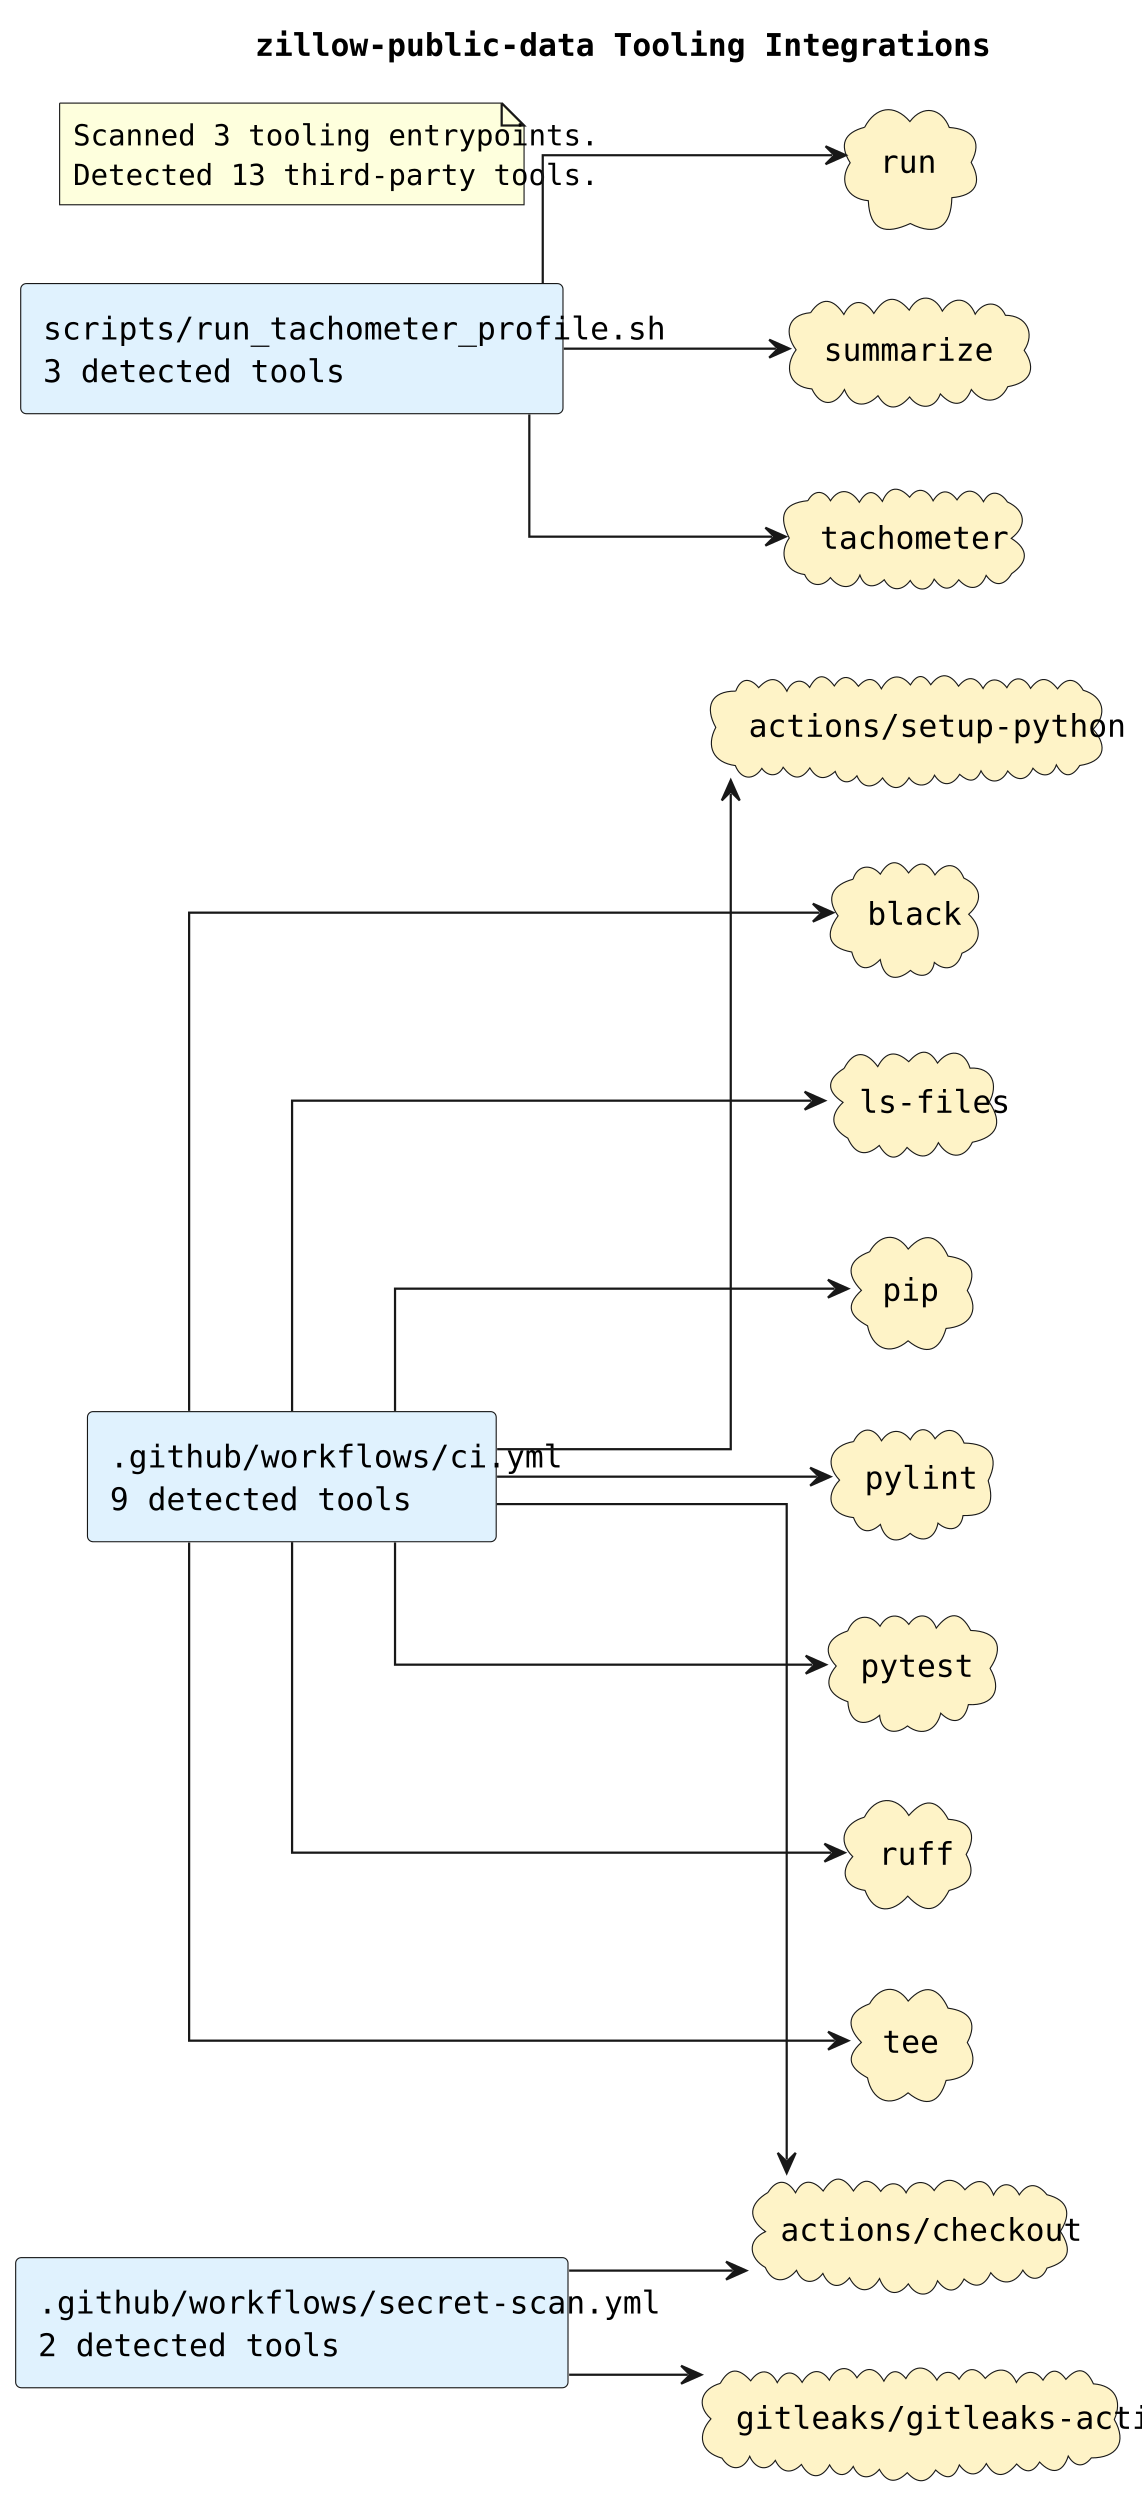
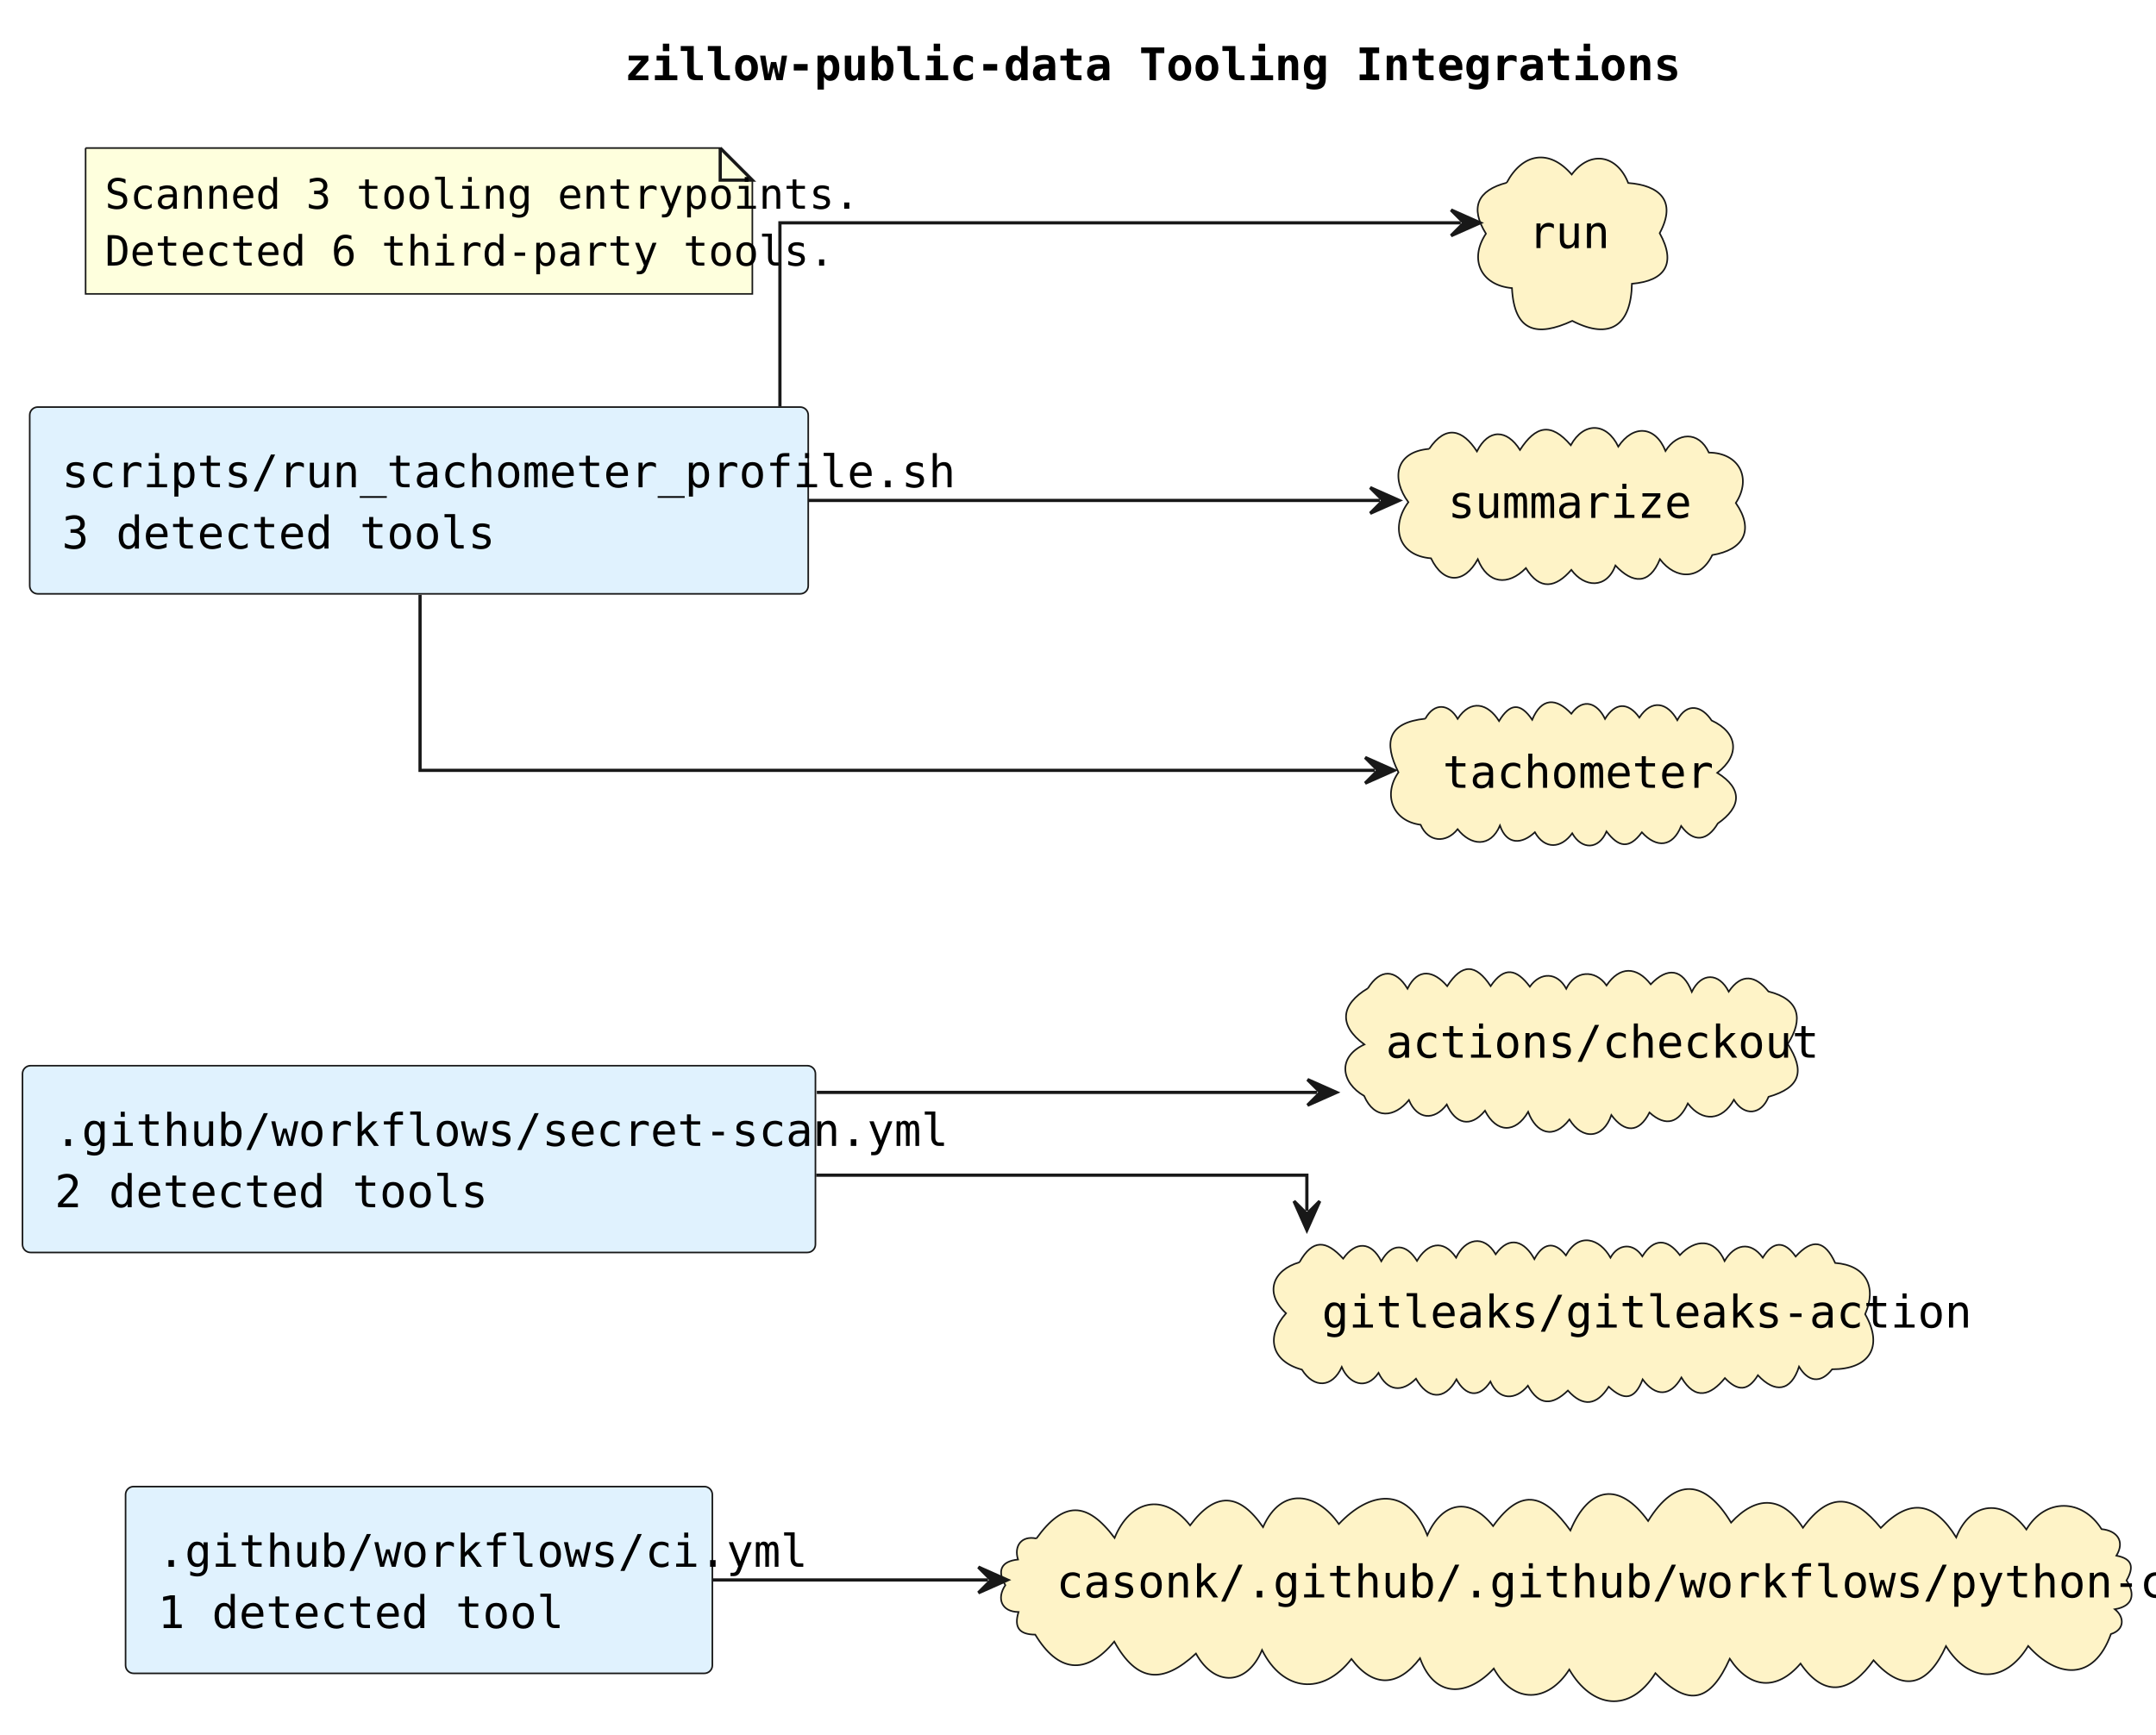
- <svg xmlns="http://www.w3.org/2000/svg" contentStyleType="text/css" data-diagram-type="DESCRIPTION" height="1117px" preserveAspectRatio="none" style="width:510px;height:1117px;background:#FFFFFF;" version="1.1" viewBox="0 0 510 1117" width="510px" zoomAndPan="magnify">
+ <svg xmlns="http://www.w3.org/2000/svg" contentStyleType="text/css" data-diagram-type="DESCRIPTION" height="540px" preserveAspectRatio="none" style="width:671px;height:540px;background:#FFFFFF;" version="1.1" viewBox="0 0 671 540" width="671px" zoomAndPan="magnify">
  <defs />
  <g>
    <g class="title" data-source-line="1">
-       <text fill="#000000" font-family="Monospace" font-size="14" font-weight="bold" lengthAdjust="spacing" textLength="268.858" x="113.96" y="24.966">zillow-public-data Tooling Integrations</text>
+       <text fill="#000000" font-family="Monospace" font-size="14" font-weight="bold" lengthAdjust="spacing" textLength="268.858" x="194.401" y="24.966">zillow-public-data Tooling Integrations</text>
    </g>
    <g class="entity" data-qualified-name="source_github_workflows_ci_yml" data-source-line="7" id="ent0002">
-       <rect fill="#E0F2FE" height="58.136" rx="2.5" ry="2.5" style="stroke:#181818;stroke-width:0.5;" width="182.623" x="39.08" y="630.708" />
-       <text fill="#000000" font-family="Monospace" font-size="14" lengthAdjust="spacing" textLength="162.623" x="49.08" y="655.674">.github/workflows/ci.yml</text>
-       <text fill="#000000" font-family="Monospace" font-size="14" lengthAdjust="spacing" textLength="105.336" x="49.08" y="674.742">9 detected tools</text>
+       <rect fill="#E0F2FE" height="58.136" rx="2.5" ry="2.5" style="stroke:#181818;stroke-width:0.5;" width="182.623" x="39.08" y="462.698" />
+       <text fill="#000000" font-family="Monospace" font-size="14" lengthAdjust="spacing" textLength="162.623" x="49.08" y="487.664">.github/workflows/ci.yml</text>
+       <text fill="#000000" font-family="Monospace" font-size="14" lengthAdjust="spacing" textLength="98.63" x="49.08" y="506.732">1 detected tool</text>
    </g>
    <g class="entity" data-qualified-name="source_github_workflows_secret_scan_yml" data-source-line="8" id="ent0003">
-       <rect fill="#E0F2FE" height="58.136" rx="2.5" ry="2.5" style="stroke:#181818;stroke-width:0.5;" width="246.785" x="7" y="1008.708" />
-       <text fill="#000000" font-family="Monospace" font-size="14" lengthAdjust="spacing" textLength="226.785" x="17" y="1033.674">.github/workflows/secret-scan.yml</text>
-       <text fill="#000000" font-family="Monospace" font-size="14" lengthAdjust="spacing" textLength="105.336" x="17" y="1052.742">2 detected tools</text>
+       <rect fill="#E0F2FE" height="58.136" rx="2.5" ry="2.5" style="stroke:#181818;stroke-width:0.5;" width="246.785" x="7" y="331.698" />
+       <text fill="#000000" font-family="Monospace" font-size="14" lengthAdjust="spacing" textLength="226.785" x="17" y="356.664">.github/workflows/secret-scan.yml</text>
+       <text fill="#000000" font-family="Monospace" font-size="14" lengthAdjust="spacing" textLength="105.336" x="17" y="375.732">2 detected tools</text>
    </g>
    <g class="entity" data-qualified-name="source_scripts_run_tachometer_profile_sh" data-source-line="9" id="ent0004">
-       <rect fill="#E0F2FE" height="58.136" rx="2.5" ry="2.5" style="stroke:#181818;stroke-width:0.5;" width="242.291" x="9.25" y="126.708" />
-       <text fill="#000000" font-family="Monospace" font-size="14" lengthAdjust="spacing" textLength="222.291" x="19.25" y="151.674">scripts/run_tachometer_profile.sh</text>
-       <text fill="#000000" font-family="Monospace" font-size="14" lengthAdjust="spacing" textLength="105.336" x="19.25" y="170.742">3 detected tools</text>
+       <rect fill="#E0F2FE" height="58.136" rx="2.5" ry="2.5" style="stroke:#181818;stroke-width:0.5;" width="242.291" x="9.25" y="126.698" />
+       <text fill="#000000" font-family="Monospace" font-size="14" lengthAdjust="spacing" textLength="222.291" x="19.25" y="151.664">scripts/run_tachometer_profile.sh</text>
+       <text fill="#000000" font-family="Monospace" font-size="14" lengthAdjust="spacing" textLength="105.336" x="19.25" y="170.732">3 detected tools</text>
    </g>
    <g class="entity" data-qualified-name="tool_actions_checkout" data-source-line="10" id="ent0005">
-       <path d="M343.122,979.604 C346.974,973.445 351.716,973.585 355.446,979.726 C358.752,972.963 363.753,974.212 367.792,978.939 C372.412,971.791 376.673,971.916 381.314,978.919 C385.589,972.636 389.421,973.624 393.517,979.105 C396.849,974.419 402.062,974.572 404.843,979.738 C407.541,974.081 413.807,973.589 417.385,978.716 C421.464,972.679 426.762,972.738 431.135,978.37 C436.31,972.935 441.071,973.435 443.922,980.708 C446.893,974.585 452.373,974.669 455.411,980.644 C459.38,974.811 463.764,975.568 467.774,980.597 C477.456,983.007 478.766,989.167 473.768,996.955 C479.213,1005.412 477.748,1010.515 467.805,1013.389 C465.557,1019.06 460.197,1019.531 457.021,1014.307 C453.434,1020.817 447.272,1021.407 442.681,1015.464 C439.948,1021.366 435.977,1022.981 430.747,1018.271 C427.466,1024.775 422.97,1024.599 418.89,1019.057 C416.362,1026.496 409.844,1026.963 405.836,1020.441 C400.933,1026.839 395.474,1024.763 392.986,1018.069 C389.051,1024.848 383.129,1024.692 379.558,1017.713 C375.023,1023.231 370.335,1021.753 367.661,1015.785 C363.784,1020.903 358.425,1020.525 355.881,1014.39 C351.421,1019.853 345.199,1020.589 341.937,1013.099 C334.839,1009.047 333.438,1001.064 342.019,997.093 C333.776,991.064 334.724,984.582 343.122,979.604" fill="#FEF3C7" style="stroke:#181818;stroke-width:0.5;" />
-       <text fill="#000000" font-family="Monospace" font-size="14" lengthAdjust="spacing" textLength="111.916" x="348.69" y="1001.204">actions/checkout</text>
+       <path d="M425.732,307.604 C429.584,301.445 434.327,301.585 438.056,307.726 C441.362,300.963 446.363,302.212 450.402,306.939 C455.022,299.791 459.283,299.916 463.924,306.919 C468.199,300.636 472.031,301.624 476.127,307.104 C479.459,302.419 484.672,302.572 487.453,307.738 C490.151,302.08 496.417,301.589 499.995,306.716 C504.074,300.679 509.372,300.738 513.745,306.37 C518.92,300.935 523.681,301.435 526.532,308.709 C529.503,302.584 534.983,302.669 538.021,308.644 C541.99,302.811 546.374,303.568 550.384,308.597 C560.066,311.007 561.376,317.167 556.378,324.955 C561.823,333.412 560.358,338.515 550.415,341.389 C548.167,347.06 542.807,347.531 539.631,342.307 C536.044,348.817 529.882,349.407 525.291,343.464 C522.558,349.366 518.587,350.981 513.357,346.271 C510.076,352.775 505.58,352.599 501.5,347.057 C498.972,354.497 492.454,354.963 488.446,348.441 C483.543,354.839 478.084,352.763 475.596,346.07 C471.661,352.848 465.739,352.692 462.168,345.713 C457.633,351.231 452.945,349.753 450.272,343.786 C446.394,348.903 441.035,348.525 438.491,342.39 C434.031,347.853 427.809,348.589 424.547,341.099 C417.449,337.047 416.048,329.064 424.629,325.093 C416.386,319.065 417.334,312.582 425.732,307.604" fill="#FEF3C7" style="stroke:#181818;stroke-width:0.5;" />
+       <text fill="#000000" font-family="Monospace" font-size="14" lengthAdjust="spacing" textLength="111.916" x="431.3" y="329.204">actions/checkout</text>
    </g>
-     <g class="entity" data-qualified-name="tool_actions_setup_python" data-source-line="11" id="ent0006">
-       <path d="M328.749,308.789 C330.962,302.734 335.175,302.672 338.994,307.24 C343.858,301.91 348.197,302.559 351.59,308.836 C353.486,304.246 358.284,302.392 361.74,307.14 C365.099,300.847 368.707,300.954 372.775,306.478 C376.355,300.991 380.093,301.889 383.543,306.615 C387.381,302.274 391.02,302.602 393.796,307.762 C396.971,301.957 402.028,300.305 406.77,305.994 C409.816,301.023 412.754,301.081 415.875,305.924 C420.208,300.181 424.536,300.822 428.265,306.575 C432.308,301.637 436.177,302.301 439.239,307.624 C442.007,302.251 446.771,302.928 449.88,307.25 C452.93,301.606 457.732,302.321 460.462,307.561 C464.687,301.919 468.487,302.602 472.524,307.771 C476.315,302.501 480.767,302.814 483.968,308.394 C493.113,311.096 494.944,319.119 488.424,325.825 C495.459,333.921 493.012,340.459 482.421,342.023 C478.939,347.613 475.161,347.541 471.977,341.75 C469.932,347.625 464.993,347.249 461.526,343.255 C458.779,349.118 454.151,349.269 450.254,344.472 C447.133,350.588 441.383,350.323 438.314,344.42 C435.89,349.986 432.662,349.365 428.763,345.997 C425.609,351.13 421.048,351.766 417.537,346.379 C415.162,351.761 409.502,352.235 406.153,347.472 C402.572,353.496 398.028,353.169 394.341,347.58 C390.766,352.159 385.574,352.848 382.877,346.646 C379.227,351.13 374.922,349.619 373.175,344.686 C368.723,348.716 364.992,348.38 361.838,343.105 C357.702,349.214 353.788,347.91 349.908,342.831 C347.681,347.257 343.052,347.123 340.399,343.323 C336.625,348.999 331.045,348.385 328.546,342.063 C318.809,340.777 315.239,333.61 319.811,324.999 C314.849,316.083 317.377,308.698 328.749,308.789" fill="#FEF3C7" style="stroke:#181818;stroke-width:0.5;" />
-       <text fill="#000000" font-family="Monospace" font-size="14" lengthAdjust="spacing" textLength="140.28" x="334.5" y="329.204">actions/setup-python</text>
+     <g class="entity" data-qualified-name="tool_casonk_github_github_workflows_python_ci_yml" data-source-line="11" id="ent0006">
+       <path d="M322.551,478.861 C330.98,467.131 338.285,467.212 346.888,478.679 C351.585,467.13 362.01,464.16 370.39,474.774 C378.279,464.164 385.704,464.615 393.086,475.314 C398.864,462.358 409.988,464.674 416.678,474.363 C426.187,464.263 437.969,462.287 444.218,477.86 C448.818,467.504 457.331,465.647 464.689,474.994 C473.823,462.284 480.942,465.593 488.746,476.357 C494.527,462.636 503.972,461.008 512.935,473.411 C521.498,459.555 530.719,460.572 538.751,473.914 C546.531,465.471 554.662,465.464 561.117,475.516 C569.499,464.007 577.008,465.344 585.347,475.564 C594.64,465.991 602.101,467.663 608.822,478.519 C613.4,467.037 623.718,466.539 630.662,476.06 C636.524,466.159 648.091,466.376 654.051,475.942 C658.71,476.374 661.467,479.591 658.677,484.197 C663.807,485.177 664.123,487.901 661.828,491.913 C664.661,496.273 663.816,499.943 658.197,500.88 C661.303,503.365 661.202,507.276 656.975,508.6 C651.659,523.461 640.122,522.34 631.223,512.306 C624.02,524.135 612.894,523.969 605.641,512.36 C600.373,523.991 592.764,527.68 583.095,516.759 C576.321,526.425 568.087,529.017 560.372,517.781 C552.983,526.413 544.519,525.657 538.345,516.293 C532.485,529.347 525.732,531.826 515.208,520.769 C507.207,533.511 495.358,531.641 488.401,519.637 C481.868,529.889 471.157,530.591 464.904,519.331 C457.193,527.711 446.671,529.136 441.944,516.128 C435.212,524.942 427.521,525.533 420.599,516.353 C411.673,527.875 399.249,526.573 392.778,513.568 C388.123,524.703 378.027,525.153 372.209,514.675 C361.818,524.255 353.896,523.696 346.784,510.942 C337.83,521.769 329.181,520.349 322.193,508.784 C317.218,508.746 315.519,506.54 316.989,501.74 C311.617,501.676 310.139,497.443 312.884,493.388 C310.286,488.909 311.495,485.961 316.83,485.401 C315.498,481.18 317.921,477.868 322.551,478.861" fill="#FEF3C7" style="stroke:#181818;stroke-width:0.5;" />
+       <text fill="#000000" font-family="Monospace" font-size="14" lengthAdjust="spacing" textLength="316.945" x="328.79" y="497.204">casonk/.github/.github/workflows/python-ci.yml</text>
    </g>
-     <g class="entity" data-qualified-name="tool_black" data-source-line="12" id="ent0007">
-       <path d="M381.131,392.853 C383.153,386.359 389.197,385.839 393.327,390.561 C397.198,383.936 401.525,383.791 405.952,390.014 C410.362,384.519 414.212,384.736 417.736,390.909 C421.981,385.15 427.774,385.194 430.629,392.302 C438.622,396.163 439.343,402.665 432.82,408.491 C439.332,414.608 438.451,422.419 429.802,425.909 C428.075,432.146 422.816,434.651 417.465,430.025 C416.469,436.283 411.157,437.389 406.804,433.581 C400.259,439.067 394.844,437.19 393.291,428.74 C387.496,434.641 382.693,433.253 380.564,425.358 C369.943,423.483 368.458,417.366 374.455,409.206 C368.538,400.88 372.331,395.171 381.131,392.853" fill="#FEF3C7" style="stroke:#181818;stroke-width:0.5;" />
-       <text fill="#000000" font-family="Monospace" font-size="14" lengthAdjust="spacing" textLength="34.272" x="387.51" y="413.204">black</text>
+     <g class="entity" data-qualified-name="tool_gitleaks_gitleaks_action" data-source-line="12" id="ent0007">
+       <path d="M404.417,392.893 C408.557,385.514 412.787,386.007 418.026,391.754 C421.938,386.209 426.769,386.405 429.893,392.554 C433.149,386.695 437.632,386.979 441.003,392.442 C444.155,387.089 449.1,385.435 453.181,391.446 C455.866,385.666 461.751,383.968 465.487,390.387 C469.876,384.241 474.598,386.489 477.539,391.897 C480.105,387.028 483.651,386.031 487.352,390.733 C491.385,383.405 497.873,385.464 501.218,391.449 C503.668,387.041 508.327,386.736 511.133,391.044 C514.686,385.319 518.905,385.452 522.819,390.659 C527.564,385.589 533.596,385.301 536.737,392.483 C539.735,387.353 544.719,386.067 548.631,391.45 C551.761,386.261 555.369,386.094 558.854,391.095 C564.081,385.34 567.993,386.102 571.149,393.092 C580.739,393.824 584.204,400.521 580.479,409.042 C586.388,419.389 581.592,426.21 570.203,426.194 C566.644,430.765 562.731,430.122 559.907,425.382 C557.402,433.145 552.399,433.707 547.1,428.048 C543.973,433.155 540.752,433.032 536.837,428.927 C532.373,434.378 527.587,436.004 523.299,428.74 C519.879,434.781 515.221,434.769 511.234,429.337 C508.799,435.721 505.434,436.087 500.662,431.612 C496.978,437.436 492.697,438.062 487.969,432.808 C483.176,437.45 478.986,437.647 475.518,431.306 C471.753,435.913 466.452,435.952 463.851,430.018 C460.37,435.392 456.081,434.479 453.284,429.33 C449.527,436.131 444.232,435.425 440.689,429.124 C436.355,433.522 431.798,433.019 429.035,427.311 C425.164,432.988 419.738,430.612 417.587,425.488 C414.671,431.981 408.914,432.229 405.186,426.298 C395.478,423.661 393.919,415.899 400.253,408.752 C393.298,402.431 396.202,395.231 404.417,392.893" fill="#FEF3C7" style="stroke:#181818;stroke-width:0.5;" />
+       <text fill="#000000" font-family="Monospace" font-size="14" lengthAdjust="spacing" textLength="151.717" x="411.4" y="413.204">gitleaks/gitleaks-action</text>
    </g>
-     <g class="entity" data-qualified-name="tool_gitleaks_gitleaks_action" data-source-line="13" id="ent0008">
-       <path d="M321.807,1064.893 C325.947,1057.514 330.177,1058.007 335.416,1063.754 C339.327,1058.209 344.159,1058.405 347.283,1064.554 C350.539,1058.695 355.022,1058.979 358.393,1064.442 C361.545,1059.089 366.49,1057.435 370.571,1063.446 C373.256,1057.666 379.141,1055.968 382.877,1062.387 C387.266,1056.241 391.988,1058.489 394.929,1063.897 C397.495,1059.028 401.041,1058.032 404.742,1062.733 C408.775,1055.405 415.263,1057.464 418.608,1063.449 C421.058,1059.041 425.717,1058.736 428.523,1063.044 C432.076,1057.319 436.295,1057.452 440.209,1062.659 C444.954,1057.589 450.986,1057.301 454.127,1064.483 C457.125,1059.353 462.109,1058.067 466.021,1063.449 C469.151,1058.261 472.759,1058.094 476.244,1063.095 C481.471,1057.34 485.383,1058.102 488.539,1065.092 C498.129,1065.824 501.594,1072.521 497.869,1081.042 C503.778,1091.389 498.982,1098.21 487.593,1098.194 C484.034,1102.765 480.121,1102.122 477.297,1097.382 C474.792,1105.145 469.789,1105.707 464.49,1100.048 C461.363,1105.155 458.142,1105.032 454.227,1100.927 C449.763,1106.378 444.977,1108.004 440.689,1100.74 C437.269,1106.781 432.611,1106.769 428.624,1101.336 C426.189,1107.721 422.824,1108.087 418.052,1103.612 C414.368,1109.436 410.087,1110.062 405.359,1104.809 C400.566,1109.45 396.376,1109.647 392.908,1103.306 C389.143,1107.913 383.842,1107.952 381.241,1102.018 C377.76,1107.392 373.471,1106.479 370.674,1101.331 C366.917,1108.131 361.622,1107.425 358.079,1101.124 C353.745,1105.522 349.188,1105.019 346.425,1099.311 C342.554,1104.988 337.128,1102.612 334.977,1097.488 C332.061,1103.981 326.304,1104.229 322.576,1098.298 C312.868,1095.661 311.309,1087.899 317.643,1080.752 C310.688,1074.431 313.592,1067.231 321.807,1064.893" fill="#FEF3C7" style="stroke:#181818;stroke-width:0.5;" />
-       <text fill="#000000" font-family="Monospace" font-size="14" lengthAdjust="spacing" textLength="151.717" x="328.79" y="1085.204">gitleaks/gitleaks-action</text>
+     <g class="entity" data-qualified-name="tool_run" data-source-line="13" id="ent0008">
+       <path d="M468.92,56.871 C473.792,47.729 482.095,46.13 489.155,54.314 C495.019,46.55 503.344,48.288 506.743,56.953 C516.332,57.661 522.022,62.414 516.534,72.574 C521.769,82.02 518.266,87.44 507.893,88.323 C507.655,101.047 501.323,106.042 489.33,99.871 C478.423,104.904 471.261,103.418 470.56,89.67 C460.899,88.836 457.111,80.744 462.464,72.733 C457.409,64.606 459.825,59.238 468.92,56.871" fill="#FEF3C7" style="stroke:#181818;stroke-width:0.5;" />
+       <text fill="#000000" font-family="Monospace" font-size="14" lengthAdjust="spacing" textLength="23.086" x="475.71" y="77.204">run</text>
    </g>
-     <g class="entity" data-qualified-name="tool_ls_files" data-source-line="14" id="ent0009">
-       <path d="M377.14,477.359 C381.521,469.062 386.981,469.479 392.186,476.551 C395.902,469.587 400.394,469.363 406.015,474.347 C410.717,469.238 414.771,467.991 418.882,474.976 C423.827,468.671 430.763,468.835 433.415,477.241 C443.672,476.636 446.083,484.947 442.016,492.445 C448.377,502.025 445.378,508.077 434.457,510.37 C430.493,518.675 423.429,517.389 419.265,510.57 C415.666,518.006 410.82,518.134 405.272,512.687 C400.64,519.108 396.586,517.991 392.858,511.797 C386.776,517.142 381.989,515.693 378.805,508.539 C371.504,504.286 370.344,498.599 376.669,492.529 C368.835,487.392 369.557,482.017 377.14,477.359" fill="#FEF3C7" style="stroke:#181818;stroke-width:0.5;" />
-       <text fill="#000000" font-family="Monospace" font-size="14" lengthAdjust="spacing" textLength="41.468" x="383.91" y="497.204">ls-files</text>
+     <g class="entity" data-qualified-name="tool_summarize" data-source-line="14" id="ent0009">
+       <path d="M444.796,139.708 C449.99,132.088 455.228,133.662 459.655,140.496 C463.272,133.345 468.979,133.579 473.06,140.039 C477.894,132.575 482.661,131.305 488.866,138.567 C492.927,131.2 500.026,131.466 503.651,139.001 C508.235,132.141 515.126,132.418 518.342,140.359 C521.979,134.545 528.679,133.982 531.842,140.863 C541.209,140.934 545.319,148.751 540.229,156.551 C546.174,165.164 542.501,171.167 532.906,172.759 C529.124,180.611 521.534,180.518 516.616,174.052 C513.31,182.169 508.028,181.66 502.769,176.017 C499.977,183.397 493.094,182.885 489.035,177.366 C484.206,182.943 479.236,183.922 474.898,176.818 C469.34,182.486 463.019,181.795 459.922,174.066 C455.732,181.786 449.242,181.826 445.368,173.775 C434.808,172.92 432.875,163.618 438.317,156.304 C433.003,149.121 434.069,140.63 444.796,139.708" fill="#FEF3C7" style="stroke:#181818;stroke-width:0.5;" />
+       <text fill="#000000" font-family="Monospace" font-size="14" lengthAdjust="spacing" textLength="73.262" x="450.63" y="161.204">summarize</text>
    </g>
-     <g class="entity" data-qualified-name="tool_pip" data-source-line="15" id="ent0010">
-       <path d="M388.521,559.307 C392.865,551.679 400.331,550.216 405.785,558.069 C413.193,549.955 419.302,551.902 423.591,561.249 C432.962,562.501 437.022,567.394 432.187,576.601 C438.278,586.328 432.604,592.752 422.716,593.55 C419.806,603.525 414.115,605.893 405.733,599.087 C397.417,606.2 389.603,602.297 387.615,592.362 C379.802,588.083 377.37,583.461 384.879,576.534 C377.811,569.316 378.696,562.953 388.521,559.307" fill="#FEF3C7" style="stroke:#181818;stroke-width:0.5;" />
-       <text fill="#000000" font-family="Monospace" font-size="14" lengthAdjust="spacing" textLength="20.832" x="394.23" y="581.204">pip</text>
+     <g class="entity" data-qualified-name="tool_tachometer" data-source-line="15" id="ent0010">
+       <path d="M443.597,223.691 C446.371,218.617 450.926,218.977 453.657,223.734 C457.738,217.509 463.086,218.935 466.543,224.421 C469.861,218.934 473.116,218.508 476.858,224.024 C479.749,217.119 484.302,217.081 489.036,222.149 C492.851,216.911 497.242,219.011 499.523,223.76 C502.656,218.631 506.685,218.416 510.206,223.347 C514.047,217.506 518.951,218.628 522.018,224.152 C525.086,218.449 529.727,219.748 532.702,224.25 C540.931,228.061 541.612,235.075 534.45,240.537 C542.47,245.501 541.951,251.182 534.618,256.31 C531.436,261.712 527.149,262.453 523.221,257.1 C520.563,263.765 515.502,264.024 510.988,259.05 C507.022,264.434 503.705,263.698 499.987,258.785 C497.579,264.473 492.315,264.615 489.312,259.367 C485.902,264.103 480.805,264.52 477.689,259.033 C473.665,262.812 468.955,263.092 466.823,256.959 C463.823,263.978 457.686,263.217 453.647,258.086 C450.103,262.564 444.477,262.2 442.125,256.709 C433.318,255.56 430.363,247.314 435.239,240.391 C430.522,230.988 431.942,224.899 443.597,223.691" fill="#FEF3C7" style="stroke:#181818;stroke-width:0.5;" />
+       <text fill="#000000" font-family="Monospace" font-size="14" lengthAdjust="spacing" textLength="76.468" x="449.02" y="245.204">tachometer</text>
    </g>
-     <g class="entity" data-qualified-name="tool_pylint" data-source-line="16" id="ent0011">
-       <path d="M381.357,644.105 C384.611,637.552 390.215,637.081 393.858,643.736 C397.457,638.387 402.754,638.106 406.731,643.273 C409.538,637.808 414.514,636.975 417.78,642.826 C422.269,637.305 428.098,637.96 430.748,644.76 C442.079,644.924 446.944,650.685 441.53,661.582 C444.492,671.794 441.922,677.481 430.286,677.148 C429.27,684.164 423.397,684.371 419.095,680.537 C417.705,687.504 412.393,689.894 406.668,685.128 C400.824,690.295 395.45,688.413 393.352,681.124 C388.139,685.922 383.745,684.374 381.356,678.072 C371.109,676.959 368.043,668.874 375.11,661.31 C367.804,653.518 371.687,645.732 381.357,644.105" fill="#FEF3C7" style="stroke:#181818;stroke-width:0.5;" />
-       <text fill="#000000" font-family="Monospace" font-size="14" lengthAdjust="spacing" textLength="36.68" x="386.3" y="665.204">pylint</text>
-     </g>
-     <g class="entity" data-qualified-name="tool_pytest" data-source-line="17" id="ent0012">
-       <path d="M378.759,728.723 C381.474,721.845 388.532,720.241 393.197,726.596 C396.426,720.806 402.115,720.565 406.052,725.767 C410.079,719.997 415.94,721.077 418.329,727.426 C424.017,720.082 429.136,719.697 433.714,728.484 C445.498,728.815 448.932,735.734 442.371,745.434 C447.895,755.005 444.045,762.185 432.669,761.636 C430.963,769.277 426.139,771.086 420.318,765.468 C418.491,773.068 412.135,776.192 405.466,771.162 C400.282,775.384 393.642,774.144 393.005,766.419 C385.907,772.378 379.343,769.722 378.821,760.34 C370.713,757.546 367.278,751.894 373.617,744.388 C366.618,736.929 370.791,731.269 378.759,728.723" fill="#FEF3C7" style="stroke:#181818;stroke-width:0.5;" />
-       <text fill="#000000" font-family="Monospace" font-size="14" lengthAdjust="spacing" textLength="40.46" x="384.41" y="749.204">pytest</text>
-     </g>
-     <g class="entity" data-qualified-name="tool_ruff" data-source-line="18" id="ent0013">
-       <path d="M386.193,811.925 C391.063,802.526 400.446,801.794 406.066,811.13 C412.875,803.437 418.557,803.471 423.695,812.854 C434.251,813.503 436.502,820.097 431.685,828.564 C436.463,837.394 433.06,842.359 424.054,844.647 C418.911,854.602 413.221,855.306 405.583,847.199 C398.933,854.788 390.648,855.587 386.482,844.64 C377.478,843.332 374.756,836.374 380.999,829.532 C373.679,822.301 377.445,814.416 386.193,811.925" fill="#FEF3C7" style="stroke:#181818;stroke-width:0.5;" />
-       <text fill="#000000" font-family="Monospace" font-size="14" lengthAdjust="spacing" textLength="24.066" x="392.61" y="833.204">ruff</text>
-     </g>
-     <g class="entity" data-qualified-name="tool_run" data-source-line="19" id="ent0014">
-       <path d="M386.31,56.871 C391.182,47.729 399.485,46.13 406.545,54.314 C412.409,46.55 420.733,48.288 424.133,56.953 C433.722,57.661 439.412,62.414 433.924,72.574 C439.159,82.02 435.656,87.44 425.283,88.323 C425.045,101.047 418.713,106.042 406.72,99.871 C395.813,104.904 388.651,103.418 387.95,89.67 C378.289,88.836 374.501,80.744 379.854,72.733 C374.798,64.606 377.215,59.238 386.31,56.871" fill="#FEF3C7" style="stroke:#181818;stroke-width:0.5;" />
-       <text fill="#000000" font-family="Monospace" font-size="14" lengthAdjust="spacing" textLength="23.086" x="393.1" y="77.204">run</text>
-     </g>
-     <g class="entity" data-qualified-name="tool_summarize" data-source-line="20" id="ent0015">
-       <path d="M362.176,139.708 C367.37,132.088 372.608,133.662 377.035,140.496 C380.652,133.345 386.359,133.579 390.44,140.039 C395.274,132.575 400.041,131.305 406.246,138.567 C410.307,131.2 417.406,131.466 421.031,139.001 C425.615,132.141 432.507,132.418 435.722,140.359 C439.359,134.545 446.059,133.982 449.222,140.863 C458.589,140.934 462.699,148.751 457.609,156.551 C463.554,165.164 459.881,171.167 450.286,172.759 C446.504,180.611 438.914,180.518 433.996,174.052 C430.69,182.169 425.408,181.66 420.149,176.017 C417.357,183.397 410.474,182.885 406.415,177.366 C401.586,182.943 396.615,183.922 392.278,176.818 C386.72,182.486 380.399,181.795 377.302,174.066 C373.112,181.786 366.622,181.826 362.748,173.775 C352.188,172.92 350.255,163.618 355.697,156.304 C350.383,149.121 351.449,140.63 362.176,139.708" fill="#FEF3C7" style="stroke:#181818;stroke-width:0.5;" />
-       <text fill="#000000" font-family="Monospace" font-size="14" lengthAdjust="spacing" textLength="73.262" x="368.01" y="161.204">summarize</text>
-     </g>
-     <g class="entity" data-qualified-name="tool_tachometer" data-source-line="21" id="ent0016">
-       <path d="M360.987,223.691 C363.761,218.617 368.316,218.977 371.047,223.734 C375.128,217.509 380.476,218.935 383.933,224.421 C387.25,218.934 390.506,218.508 394.248,224.024 C397.139,217.119 401.692,217.081 406.426,222.149 C410.241,216.911 414.632,219.011 416.913,223.76 C420.046,218.631 424.075,218.416 427.596,223.347 C431.437,217.506 436.341,218.628 439.408,224.152 C442.476,218.449 447.117,219.748 450.092,224.25 C458.321,228.061 459.002,235.075 451.84,240.537 C459.86,245.501 459.341,251.182 452.008,256.31 C448.826,261.712 444.539,262.453 440.611,257.1 C437.953,263.765 432.892,264.024 428.378,259.05 C424.413,264.434 421.095,263.698 417.377,258.785 C414.969,264.473 409.705,264.615 406.702,259.367 C403.293,264.103 398.195,264.52 395.079,259.033 C391.055,262.812 386.345,263.092 384.213,256.959 C381.213,263.978 375.076,263.217 371.037,258.086 C367.493,262.564 361.867,262.2 359.515,256.709 C350.708,255.56 347.752,247.314 352.629,240.391 C347.912,230.988 349.332,224.899 360.987,223.691" fill="#FEF3C7" style="stroke:#181818;stroke-width:0.5;" />
-       <text fill="#000000" font-family="Monospace" font-size="14" lengthAdjust="spacing" textLength="76.468" x="366.41" y="245.204">tachometer</text>
-     </g>
-     <g class="entity" data-qualified-name="tool_tee" data-source-line="22" id="ent0017">
-       <path d="M388.511,895.307 C392.857,887.676 400.326,886.213 405.782,894.069 C413.192,885.951 419.303,887.899 423.594,897.249 C432.966,898.501 437.026,903.394 432.191,912.601 C438.282,922.328 432.608,928.752 422.72,929.55 C419.808,939.529 414.115,941.896 405.73,935.087 C397.412,942.203 389.595,938.3 387.605,928.362 C379.792,924.083 377.36,919.461 384.869,912.534 C377.801,905.316 378.686,898.953 388.511,895.307" fill="#FEF3C7" style="stroke:#181818;stroke-width:0.5;" />
-       <text fill="#000000" font-family="Monospace" font-size="14" lengthAdjust="spacing" textLength="20.846" x="394.22" y="917.204">tee</text>
-     </g>
-     <g class="entity" data-qualified-name="toolingGraphSummary" data-source-line="38" id="ent0032">
+     <g class="entity" data-qualified-name="toolingGraphSummary" data-source-line="23" id="ent0017">
      <path d="M26.64,46.068 L26.64,91.48 L234.151,91.48 L234.151,56.068 L224.151,46.068 L26.64,46.068" fill="#FEFFDD" style="stroke:#181818;stroke-width:0.5;" />
      <path d="M224.151,46.068 L224.151,56.068 L234.151,56.068 L224.151,46.068" fill="#FEFFDD" style="stroke:#181818;stroke-width:1;" />
      <text fill="#000000" font-family="Monospace" font-size="13" lengthAdjust="spacing" textLength="186.511" x="32.64" y="64.965">Scanned 3 tooling entrypoints.</text>
-       <text fill="#000000" font-family="Monospace" font-size="13" lengthAdjust="spacing" textLength="179.218" x="32.64" y="82.671">Detected 13 third-party tools.</text>
+       <text fill="#000000" font-family="Monospace" font-size="13" lengthAdjust="spacing" textLength="171.782" x="32.64" y="82.671">Detected 6 third-party tools.</text>
    </g>
-     <g class="link" data-entity-1="ent0002" data-entity-2="ent0005" data-link-type="dependency" data-source-line="23" id="lnk18">
-       <path d="M221.92,672.038 C282.75,672.038 351.5,672.038 351.5,672.038 C351.5,672.038 351.5,889.098 351.5,964.908" fill="none" id="source_github_workflows_ci_yml-to-tool_actions_checkout" style="stroke:#181818;stroke-width:1;" />
-       <polygon fill="#181818" points="351.5,970.908,355.5,961.908,351.5,965.908,347.5,961.908,351.5,970.908" style="stroke:#181818;stroke-width:1;" />
+     <g class="link" data-entity-1="ent0002" data-entity-2="ent0006" data-link-type="dependency" data-source-line="16" id="lnk11">
+       <path d="M221.83,491.768 C249.92,491.768 275.81,491.768 307.5,491.768" fill="none" id="source_github_workflows_ci_yml-to-tool_casonk_github_github_workflows_python_ci_yml" style="stroke:#181818;stroke-width:1;" />
+       <polygon fill="#181818" points="313.5,491.768,304.5,487.768,308.5,491.768,304.5,495.768,313.5,491.768" style="stroke:#181818;stroke-width:1;" />
    </g>
-     <g class="link" data-entity-1="ent0002" data-entity-2="ent0006" data-link-type="dependency" data-source-line="24" id="lnk19">
-       <path d="M222.13,647.508 C273.17,647.508 326.5,647.508 326.5,647.508 C326.5,647.508 326.5,430.448 326.5,354.638" fill="none" id="source_github_workflows_ci_yml-to-tool_actions_setup_python" style="stroke:#181818;stroke-width:1;" />
-       <polygon fill="#181818" points="326.5,348.638,322.5,357.638,326.5,353.638,330.5,357.638,326.5,348.638" style="stroke:#181818;stroke-width:1;" />
+     <g class="link" data-entity-1="ent0003" data-entity-2="ent0005" data-link-type="dependency" data-source-line="17" id="lnk12">
+       <path d="M254.21,340.008 C308.26,340.008 363.71,340.008 409.94,340.008" fill="none" id="source_github_workflows_secret_scan_yml-to-tool_actions_checkout" style="stroke:#181818;stroke-width:1;" />
+       <polygon fill="#181818" points="415.94,340.008,406.94,336.008,410.94,340.008,406.94,344.008,415.94,340.008" style="stroke:#181818;stroke-width:1;" />
    </g>
-     <g class="link" data-entity-1="ent0002" data-entity-2="ent0007" data-link-type="dependency" data-source-line="25" id="lnk20">
-       <path d="M84.5,630.378 C84.5,563.898 84.5,407.778 84.5,407.778 C84.5,407.778 284.8,407.778 366.19,407.778" fill="none" id="source_github_workflows_ci_yml-to-tool_black" style="stroke:#181818;stroke-width:1;" />
-       <polygon fill="#181818" points="372.19,407.778,363.19,403.778,367.19,407.778,363.19,411.778,372.19,407.778" style="stroke:#181818;stroke-width:1;" />
+     <g class="link" data-entity-1="ent0003" data-entity-2="ent0007" data-link-type="dependency" data-source-line="18" id="lnk13">
+       <path d="M254.01,365.768 C327.59,365.768 406.73,365.768 406.73,365.768 C406.73,365.768 406.73,367.808 406.73,376.858" fill="none" id="source_github_workflows_secret_scan_yml-to-tool_gitleaks_gitleaks_action" style="stroke:#181818;stroke-width:1;" />
+       <polygon fill="#181818" points="406.73,382.858,410.73,373.858,406.73,377.858,402.73,373.858,406.73,382.858" style="stroke:#181818;stroke-width:1;" />
    </g>
-     <g class="link" data-entity-1="ent0002" data-entity-2="ent0009" data-link-type="dependency" data-source-line="26" id="lnk21">
-       <path d="M130.5,630.508 C130.5,582.378 130.5,491.778 130.5,491.778 C130.5,491.778 288.08,491.778 362.52,491.778" fill="none" id="source_github_workflows_ci_yml-to-tool_ls_files" style="stroke:#181818;stroke-width:1;" />
-       <polygon fill="#181818" points="368.52,491.778,359.52,487.778,363.52,491.778,359.52,495.778,368.52,491.778" style="stroke:#181818;stroke-width:1;" />
+     <g class="link" data-entity-1="ent0004" data-entity-2="ent0008" data-link-type="dependency" data-source-line="19" id="lnk14">
+       <path d="M242.73,126.518 C242.73,101.448 242.73,69.358 242.73,69.358 C242.73,69.358 391.25,69.358 454.62,69.358" fill="none" id="source_scripts_run_tachometer_profile_sh-to-tool_run" style="stroke:#181818;stroke-width:1;" />
+       <polygon fill="#181818" points="460.62,69.358,451.62,65.358,455.62,69.358,451.62,73.358,460.62,69.358" style="stroke:#181818;stroke-width:1;" />
    </g>
-     <g class="link" data-entity-1="ent0002" data-entity-2="ent0010" data-link-type="dependency" data-source-line="27" id="lnk22">
-       <path d="M176.5,630.398 C176.5,606.168 176.5,575.778 176.5,575.778 C176.5,575.778 313.25,575.778 372.92,575.778" fill="none" id="source_github_workflows_ci_yml-to-tool_pip" style="stroke:#181818;stroke-width:1;" />
-       <polygon fill="#181818" points="378.92,575.778,369.92,571.778,373.92,575.778,369.92,579.778,378.92,575.778" style="stroke:#181818;stroke-width:1;" />
+     <g class="link" data-entity-1="ent0004" data-entity-2="ent0009" data-link-type="dependency" data-source-line="20" id="lnk15">
+       <path d="M251.71,155.768 C314.35,155.768 381.49,155.768 429.45,155.768" fill="none" id="source_scripts_run_tachometer_profile_sh-to-tool_summarize" style="stroke:#181818;stroke-width:1;" />
+       <polygon fill="#181818" points="435.45,155.768,426.45,151.768,430.45,155.768,426.45,159.768,435.45,155.768" style="stroke:#181818;stroke-width:1;" />
    </g>
-     <g class="link" data-entity-1="ent0002" data-entity-2="ent0011" data-link-type="dependency" data-source-line="28" id="lnk23">
-       <path d="M222.1,659.778 C273.33,659.778 328.09,659.778 364.99,659.778" fill="none" id="source_github_workflows_ci_yml-to-tool_pylint" style="stroke:#181818;stroke-width:1;" />
-       <polygon fill="#181818" points="370.99,659.778,361.99,655.778,365.99,659.778,361.99,663.778,370.99,659.778" style="stroke:#181818;stroke-width:1;" />
-     </g>
-     <g class="link" data-entity-1="ent0002" data-entity-2="ent0012" data-link-type="dependency" data-source-line="29" id="lnk24">
-       <path d="M176.5,689.158 C176.5,713.378 176.5,743.778 176.5,743.778 C176.5,743.778 298.83,743.778 363,743.778" fill="none" id="source_github_workflows_ci_yml-to-tool_pytest" style="stroke:#181818;stroke-width:1;" />
-       <polygon fill="#181818" points="369,743.778,360,739.778,364,743.778,360,747.778,369,743.778" style="stroke:#181818;stroke-width:1;" />
-     </g>
-     <g class="link" data-entity-1="ent0002" data-entity-2="ent0013" data-link-type="dependency" data-source-line="30" id="lnk25">
-       <path d="M130.5,689.038 C130.5,737.168 130.5,827.778 130.5,827.778 C130.5,827.778 302.02,827.778 371.36,827.778" fill="none" id="source_github_workflows_ci_yml-to-tool_ruff" style="stroke:#181818;stroke-width:1;" />
-       <polygon fill="#181818" points="377.36,827.778,368.36,823.778,372.36,827.778,368.36,831.778,377.36,827.778" style="stroke:#181818;stroke-width:1;" />
-     </g>
-     <g class="link" data-entity-1="ent0002" data-entity-2="ent0017" data-link-type="dependency" data-source-line="31" id="lnk26">
-       <path d="M84.5,689.178 C84.5,755.648 84.5,911.778 84.5,911.778 C84.5,911.778 297.02,911.778 372.99,911.778" fill="none" id="source_github_workflows_ci_yml-to-tool_tee" style="stroke:#181818;stroke-width:1;" />
-       <polygon fill="#181818" points="378.99,911.778,369.99,907.778,373.99,911.778,369.99,915.778,378.99,911.778" style="stroke:#181818;stroke-width:1;" />
-     </g>
-     <g class="link" data-entity-1="ent0003" data-entity-2="ent0005" data-link-type="dependency" data-source-line="32" id="lnk27">
-       <path d="M254.28,1014.508 C281.39,1014.508 303.2,1014.508 327.41,1014.508" fill="none" id="source_github_workflows_secret_scan_yml-to-tool_actions_checkout" style="stroke:#181818;stroke-width:1;" />
-       <polygon fill="#181818" points="333.41,1014.508,324.41,1010.508,328.41,1014.508,324.41,1018.508,333.41,1014.508" style="stroke:#181818;stroke-width:1;" />
-     </g>
-     <g class="link" data-entity-1="ent0003" data-entity-2="ent0008" data-link-type="dependency" data-source-line="33" id="lnk28">
-       <path d="M254.28,1061.038 C274.15,1061.038 288.4,1061.038 307.33,1061.038" fill="none" id="source_github_workflows_secret_scan_yml-to-tool_gitleaks_gitleaks_action" style="stroke:#181818;stroke-width:1;" />
-       <polygon fill="#181818" points="313.33,1061.038,304.33,1057.038,308.33,1061.038,304.33,1065.038,313.33,1061.038" style="stroke:#181818;stroke-width:1;" />
-     </g>
-     <g class="link" data-entity-1="ent0004" data-entity-2="ent0014" data-link-type="dependency" data-source-line="34" id="lnk29">
-       <path d="M242.5,126.518 C242.5,101.448 242.5,69.358 242.5,69.358 C242.5,69.358 325.82,69.358 371.87,69.358" fill="none" id="source_scripts_run_tachometer_profile_sh-to-tool_run" style="stroke:#181818;stroke-width:1;" />
-       <polygon fill="#181818" points="377.87,69.358,368.87,65.358,372.87,69.358,368.87,73.358,377.87,69.358" style="stroke:#181818;stroke-width:1;" />
-     </g>
-     <g class="link" data-entity-1="ent0004" data-entity-2="ent0015" data-link-type="dependency" data-source-line="35" id="lnk30">
-       <path d="M251.88,155.778 C287.27,155.778 318.07,155.778 346.68,155.778" fill="none" id="source_scripts_run_tachometer_profile_sh-to-tool_summarize" style="stroke:#181818;stroke-width:1;" />
-       <polygon fill="#181818" points="352.68,155.778,343.68,151.778,347.68,155.778,343.68,159.778,352.68,155.778" style="stroke:#181818;stroke-width:1;" />
-     </g>
-     <g class="link" data-entity-1="ent0004" data-entity-2="ent0016" data-link-type="dependency" data-source-line="36" id="lnk31">
-       <path d="M236.5,185.158 C236.5,209.378 236.5,239.778 236.5,239.778 C236.5,239.778 295.77,239.778 344.98,239.778" fill="none" id="source_scripts_run_tachometer_profile_sh-to-tool_tachometer" style="stroke:#181818;stroke-width:1;" />
-       <polygon fill="#181818" points="350.98,239.778,341.98,235.778,345.98,239.778,341.98,243.778,350.98,239.778" style="stroke:#181818;stroke-width:1;" />
+     <g class="link" data-entity-1="ent0004" data-entity-2="ent0010" data-link-type="dependency" data-source-line="21" id="lnk16">
+       <path d="M130.73,185.148 C130.73,209.368 130.73,239.768 130.73,239.768 C130.73,239.768 328.42,239.768 427.88,239.768" fill="none" id="source_scripts_run_tachometer_profile_sh-to-tool_tachometer" style="stroke:#181818;stroke-width:1;" />
+       <polygon fill="#181818" points="433.88,239.768,424.88,235.768,428.88,239.768,424.88,243.768,433.88,239.768" style="stroke:#181818;stroke-width:1;" />
    </g>
  </g>
</svg>
